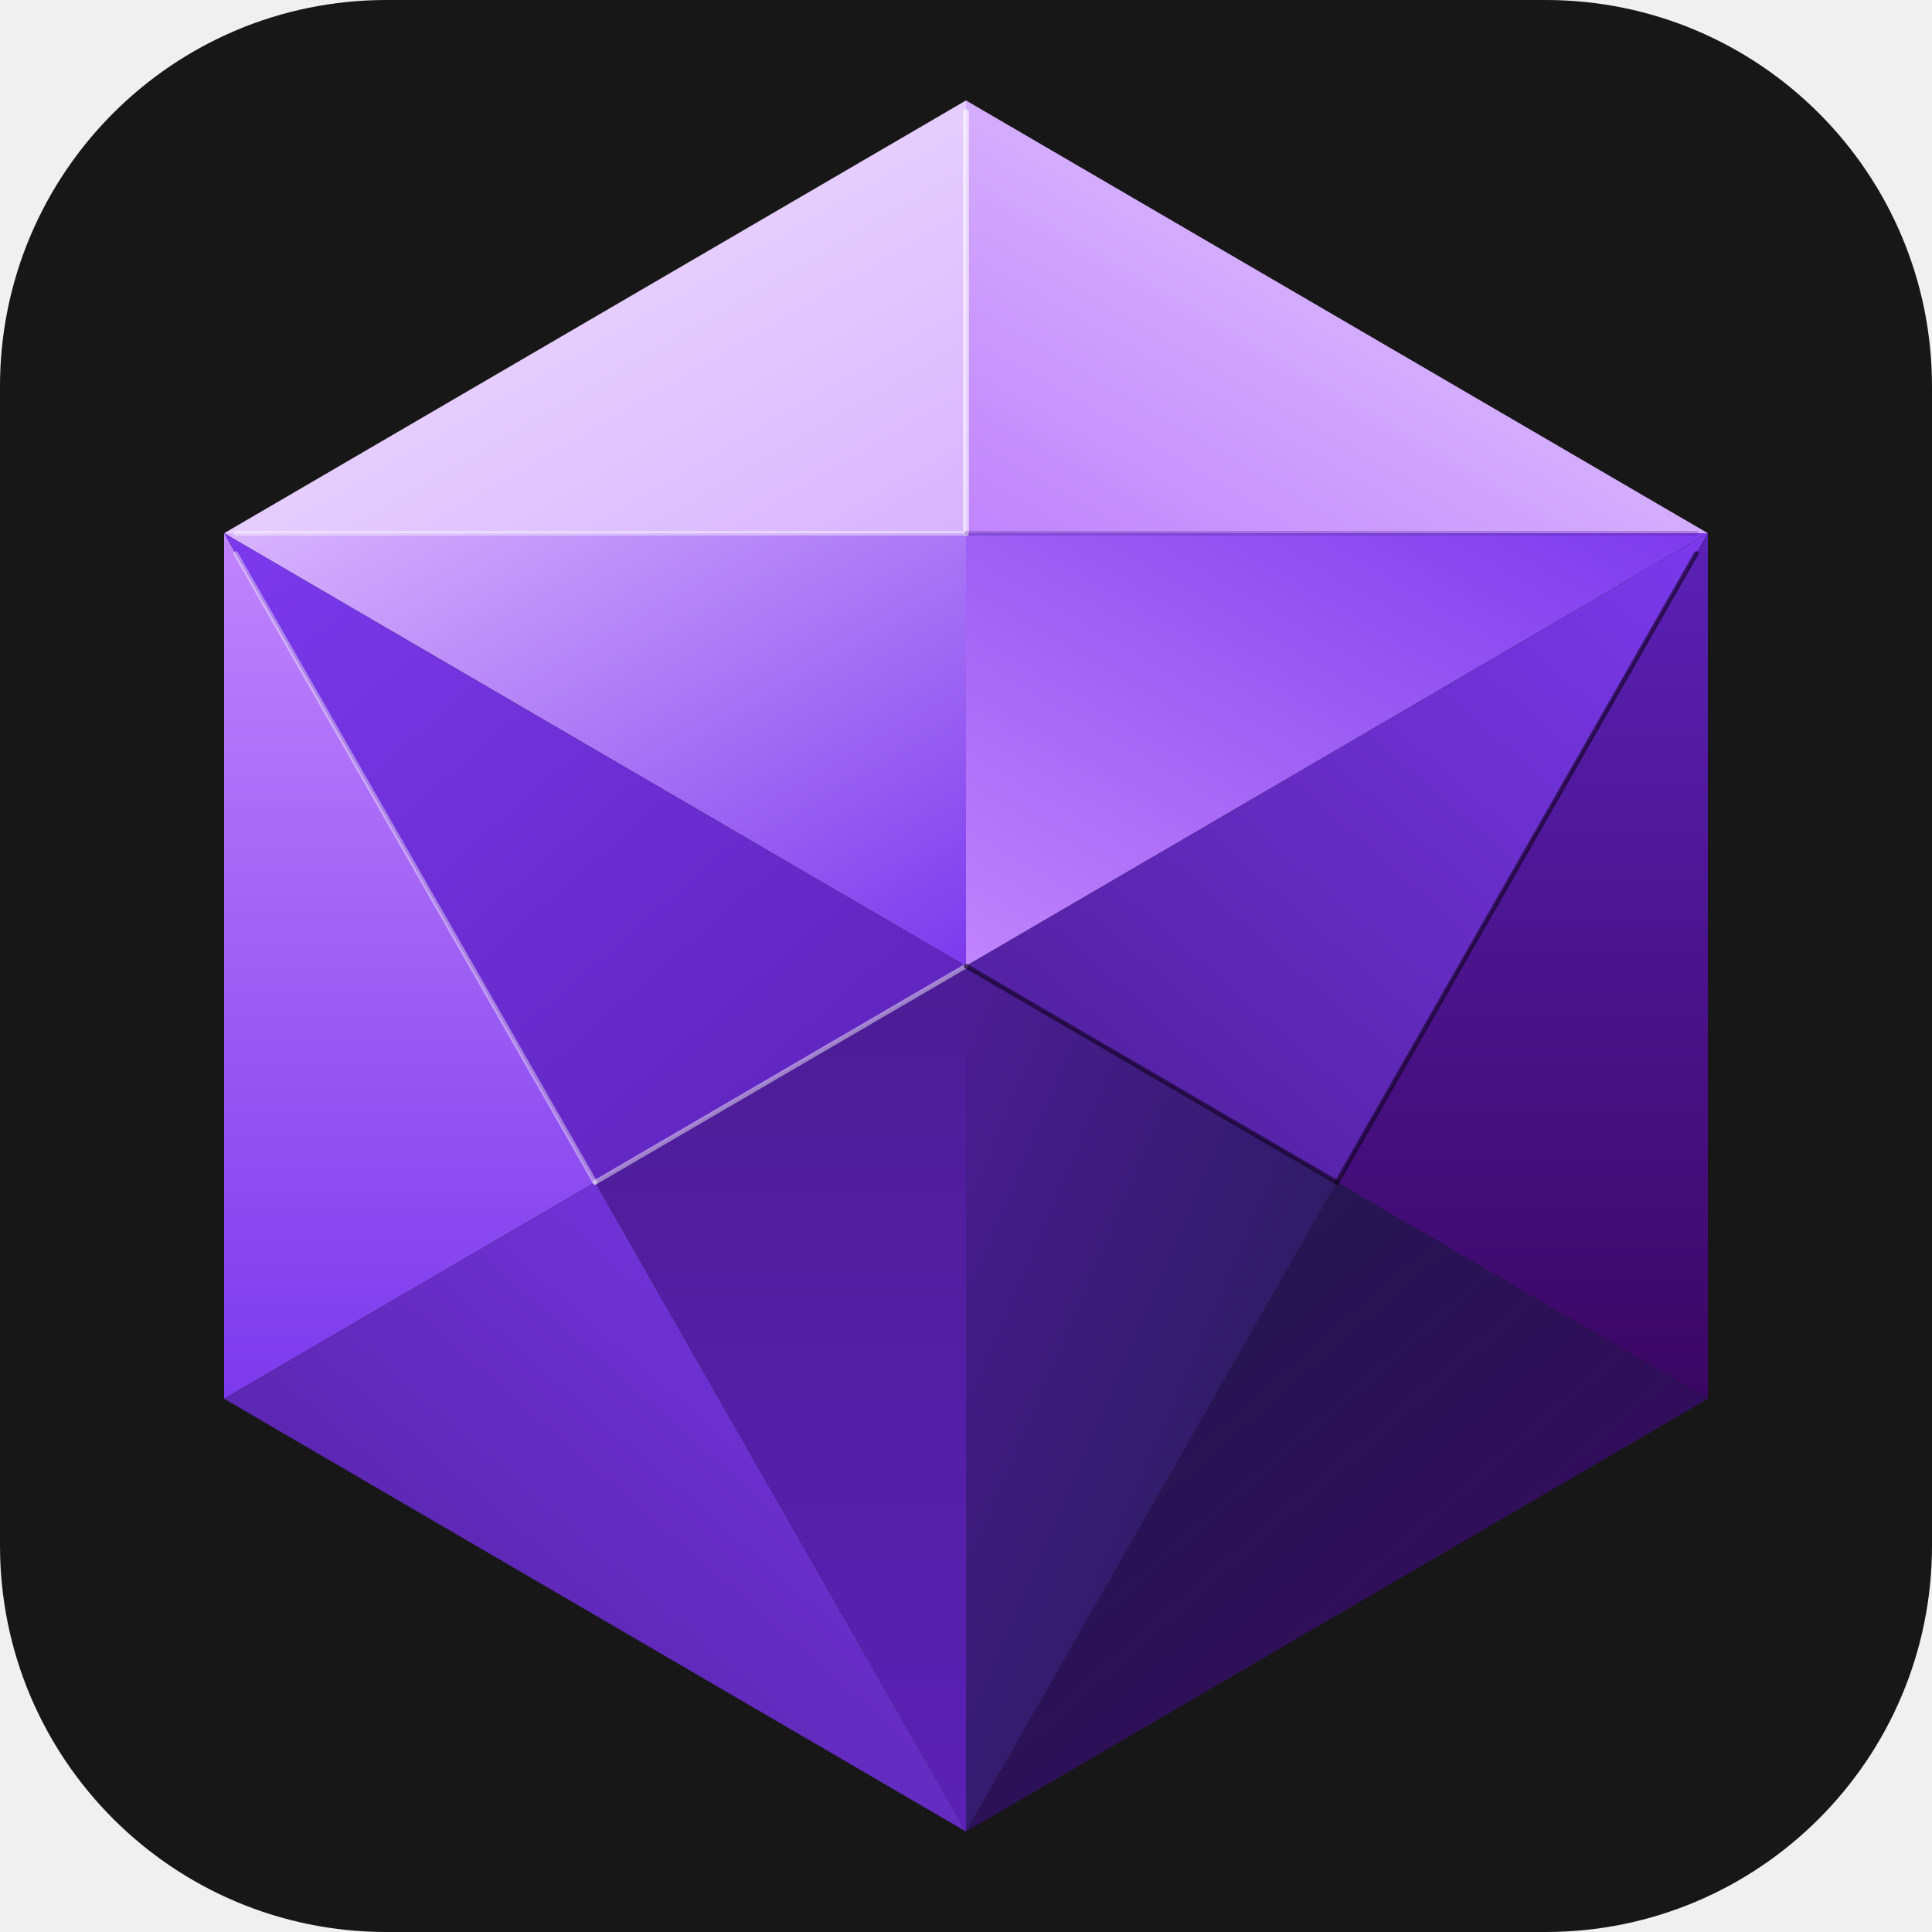
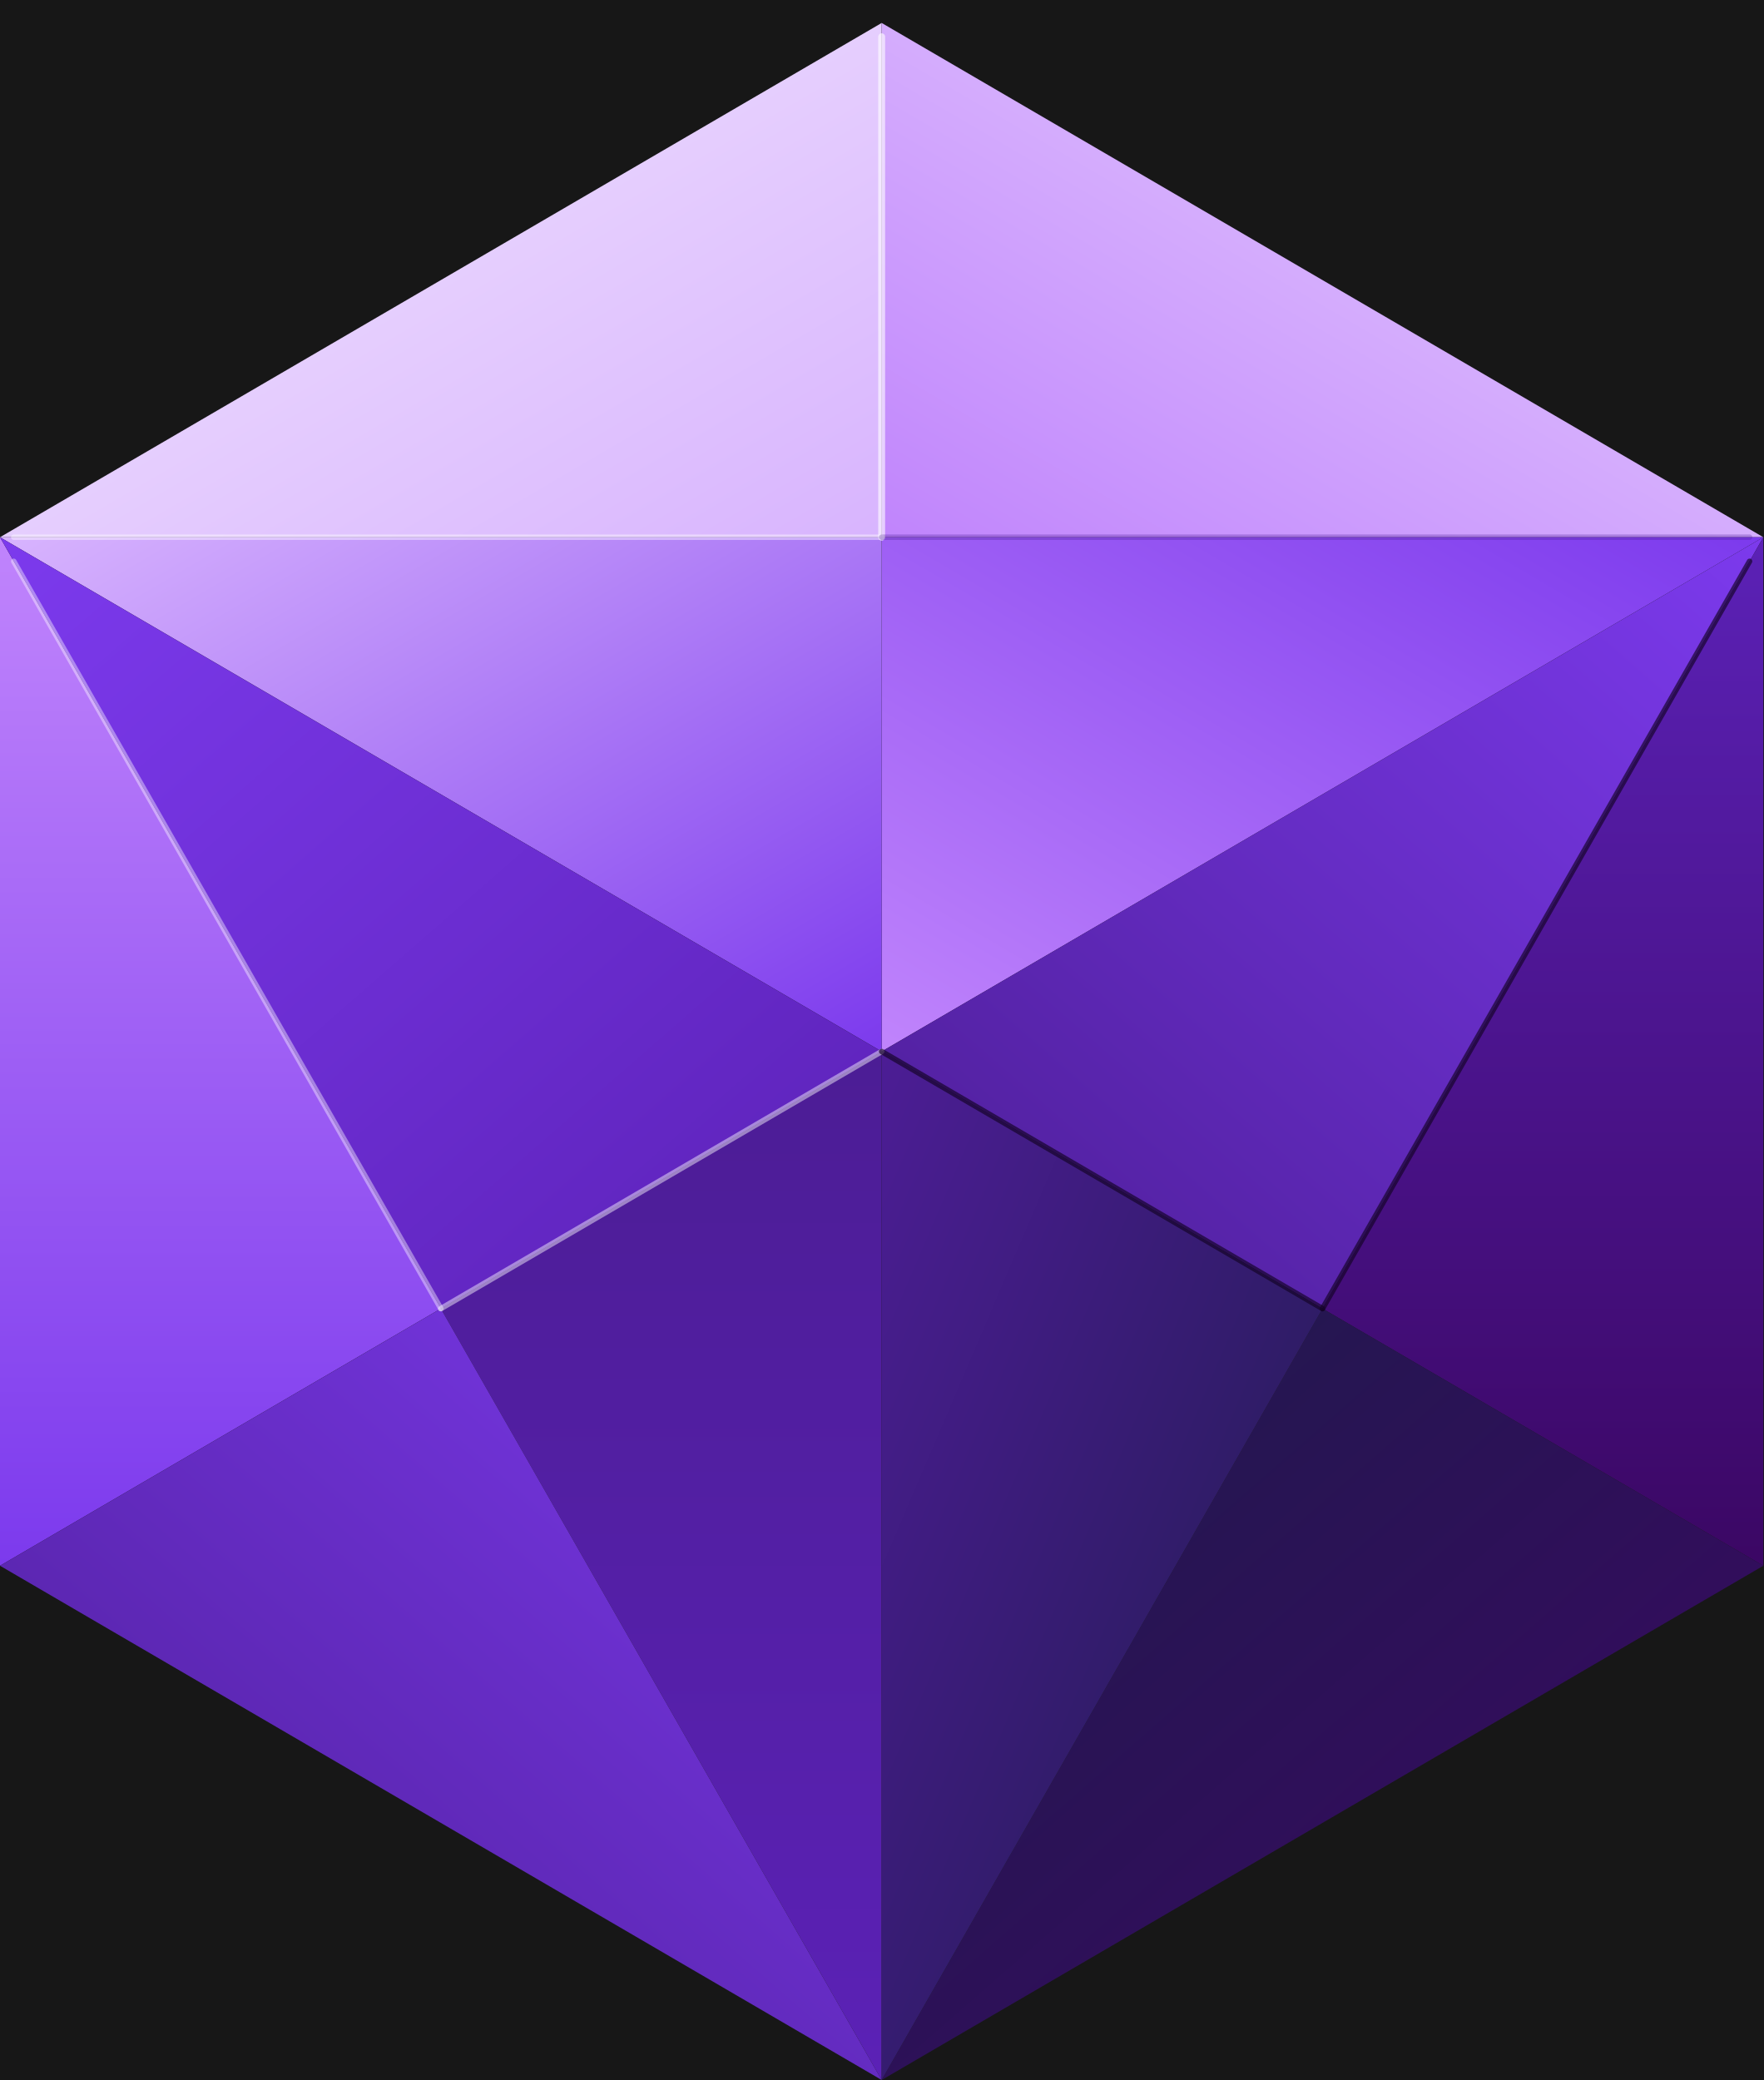
- <svg xmlns="http://www.w3.org/2000/svg" viewBox="0 0 500 500" width="100%" height="100%">
+ <svg xmlns="http://www.w3.org/2000/svg" viewBox="58 21 384 453" width="100%" height="100%">
  <defs>
    <linearGradient id="top1" x1="0%" y1="0%" x2="100%" y2="100%">
      <stop offset="0%" stop-color="#F3E8FF" />
      <stop offset="100%" stop-color="#D8B4FE" />
    </linearGradient>
    <linearGradient id="top2" x1="100%" y1="0%" x2="0%" y2="100%">
      <stop offset="0%" stop-color="#E9D5FF" />
      <stop offset="100%" stop-color="#C084FC" />
    </linearGradient>
    <linearGradient id="top3" x1="0%" y1="100%" x2="100%" y2="0%">
      <stop offset="0%" stop-color="#C084FC" />
      <stop offset="100%" stop-color="#7C3AED" />
    </linearGradient>
    <linearGradient id="top4" x1="0%" y1="0%" x2="100%" y2="100%">
      <stop offset="0%" stop-color="#D8B4FE" />
      <stop offset="100%" stop-color="#7C3AED" />
    </linearGradient>
    <linearGradient id="left1" x1="0%" y1="0%" x2="0%" y2="100%">
      <stop offset="0%" stop-color="#C084FC" />
      <stop offset="100%" stop-color="#7C3AED" />
    </linearGradient>
    <linearGradient id="left2" x1="0%" y1="0%" x2="100%" y2="100%">
      <stop offset="0%" stop-color="#7C3AED" />
      <stop offset="100%" stop-color="#5B21B6" />
    </linearGradient>
    <linearGradient id="left3" x1="0%" y1="100%" x2="0%" y2="0%">
      <stop offset="0%" stop-color="#5B21B6" />
      <stop offset="100%" stop-color="#4C1D95" />
    </linearGradient>
    <linearGradient id="left4" x1="100%" y1="0%" x2="0%" y2="100%">
      <stop offset="0%" stop-color="#7C3AED" />
      <stop offset="100%" stop-color="#4C1D95" />
    </linearGradient>
    <linearGradient id="right1" x1="100%" y1="0%" x2="0%" y2="100%">
      <stop offset="0%" stop-color="#7C3AED" />
      <stop offset="100%" stop-color="#4C1D95" />
    </linearGradient>
    <linearGradient id="right2" x1="0%" y1="0%" x2="0%" y2="100%">
      <stop offset="0%" stop-color="#5B21B6" />
      <stop offset="100%" stop-color="#3B0764" />
    </linearGradient>
    <linearGradient id="right3" x1="100%" y1="100%" x2="0%" y2="0%">
      <stop offset="0%" stop-color="#3B0764" />
      <stop offset="100%" stop-color="#1E1B4B" />
    </linearGradient>
    <linearGradient id="right4" x1="0%" y1="0%" x2="100%" y2="100%">
      <stop offset="0%" stop-color="#4C1D95" />
      <stop offset="100%" stop-color="#1E1B4B" />
    </linearGradient>
  </defs>
  <rect width="500" height="500" rx="100" fill="#171717" />
  <g>
    <polygon points="250,26 58,138 250,138" fill="url(#top1)" />
    <polygon points="250,26 442,138 250,138" fill="url(#top2)" />
    <polygon points="442,138 250,250 250,138" fill="url(#top3)" />
    <polygon points="58,138 250,250 250,138" fill="url(#top4)" />
    <polygon points="58,138 154,306 58,362" fill="url(#left1)" />
    <polygon points="58,138 250,250 154,306" fill="url(#left2)" />
    <polygon points="250,250 250,474 154,306" fill="url(#left3)" />
    <polygon points="58,362 250,474 154,306" fill="url(#left4)" />
    <polygon points="250,250 442,138 346,306" fill="url(#right1)" />
    <polygon points="442,138 442,362 346,306" fill="url(#right2)" />
    <polygon points="442,362 250,474 346,306" fill="url(#right3)" />
    <polygon points="250,250 250,474 346,306" fill="url(#right4)" />
    <line x1="250" y1="29" x2="250" y2="138" stroke="#FFFFFF" stroke-width="1.5" stroke-linecap="round" opacity="0.6" />
    <line x1="61" y1="138" x2="250" y2="138" stroke="#FFFFFF" stroke-width="1.2" stroke-linecap="round" opacity="0.4" />
    <line x1="61" y1="143.25" x2="154" y2="306" stroke="#FFFFFF" stroke-width="1.2" stroke-linecap="round" opacity="0.4" />
    <line x1="250" y1="250" x2="154" y2="306" stroke="#FFFFFF" stroke-width="1.2" stroke-linecap="round" opacity="0.45" />
    <line x1="439" y1="143.25" x2="346" y2="306" stroke="#120224" stroke-width="1.2" stroke-linecap="round" opacity="0.65" />
    <line x1="250" y1="250" x2="346" y2="306" stroke="#120224" stroke-width="1.2" stroke-linecap="round" opacity="0.65" />
    <line x1="439" y1="138" x2="250" y2="138" stroke="#4C1D95" stroke-width="1.2" stroke-linecap="round" opacity="0.3" />
  </g>
</svg>
